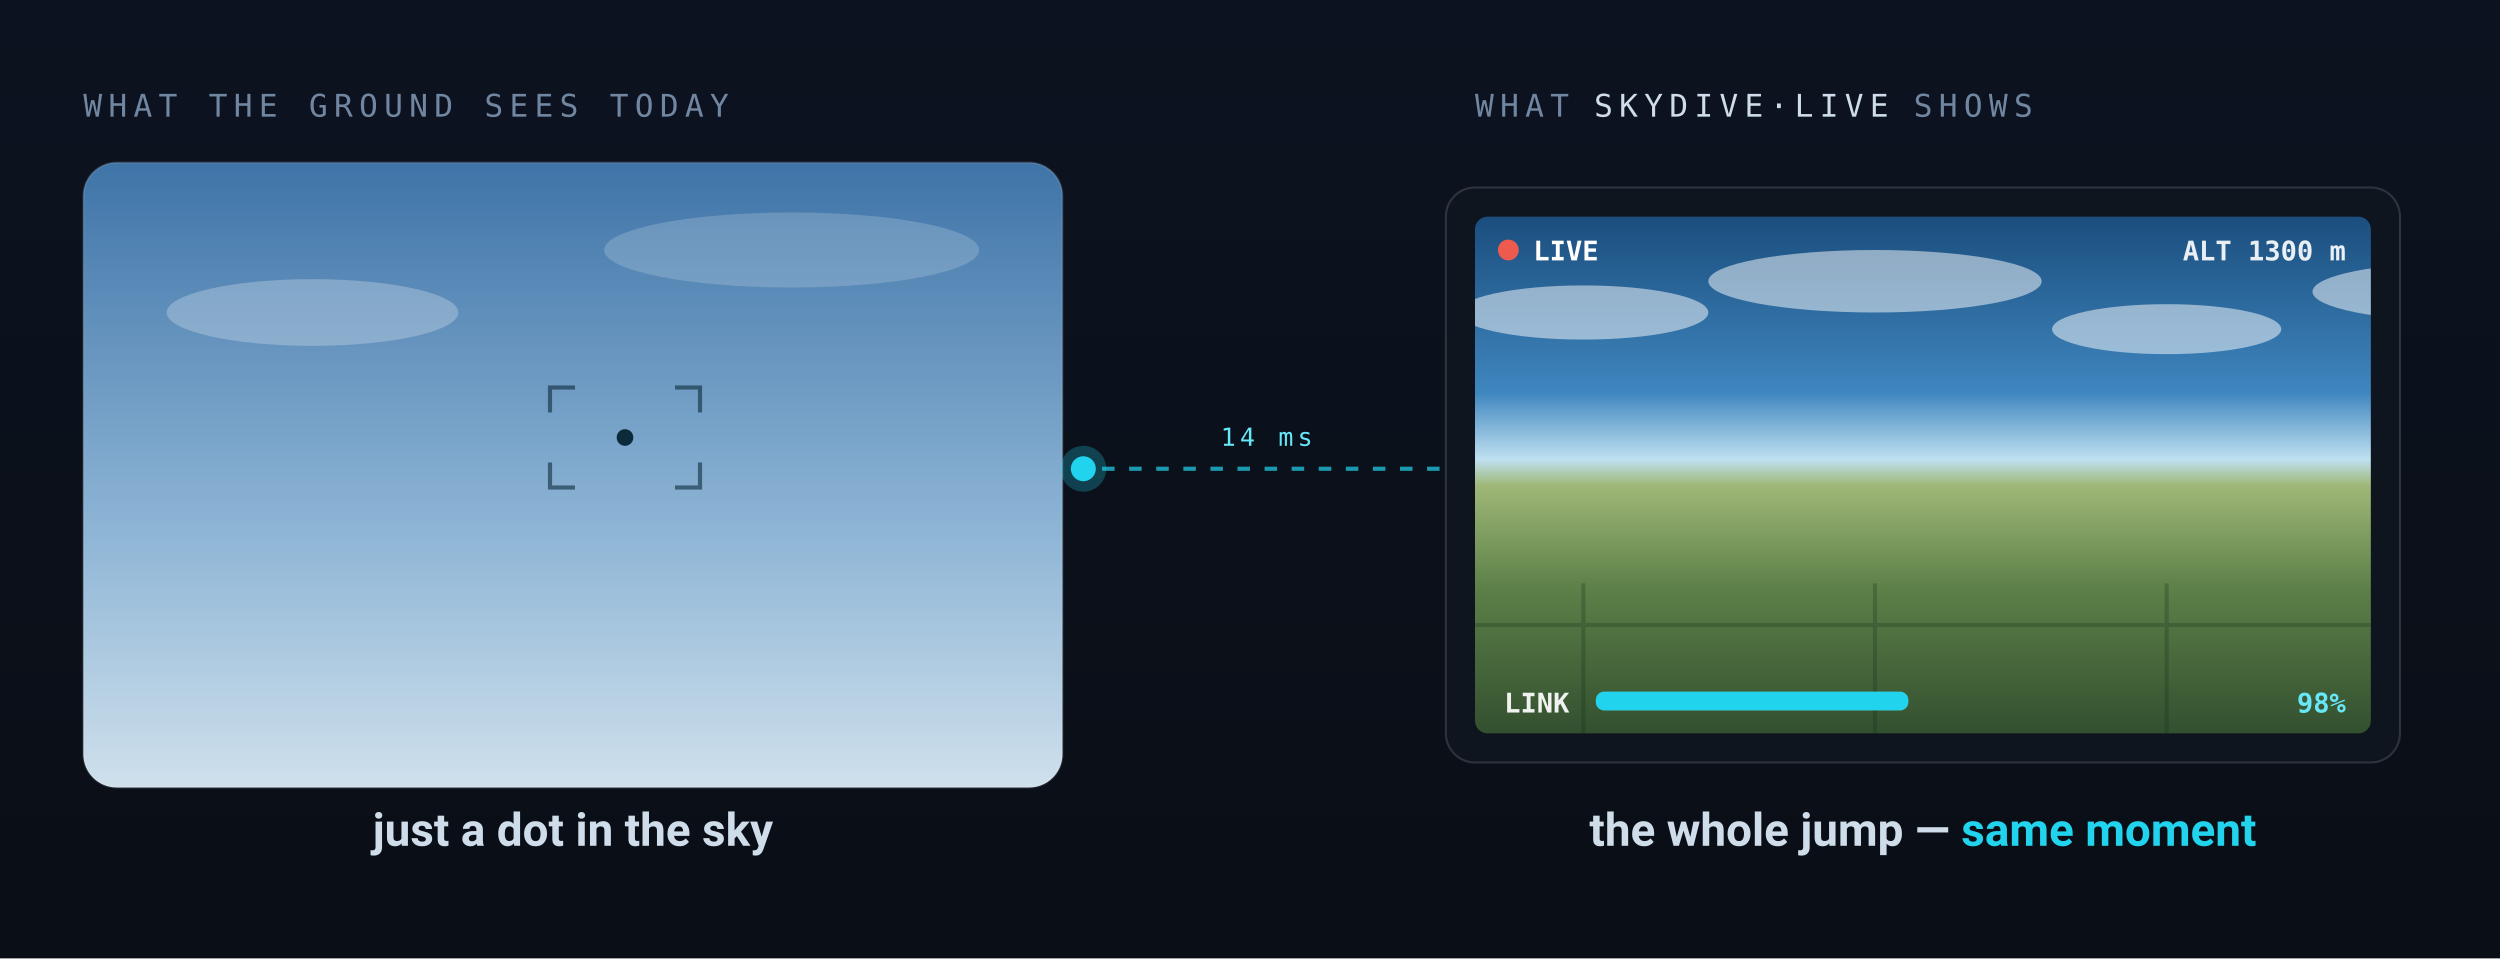
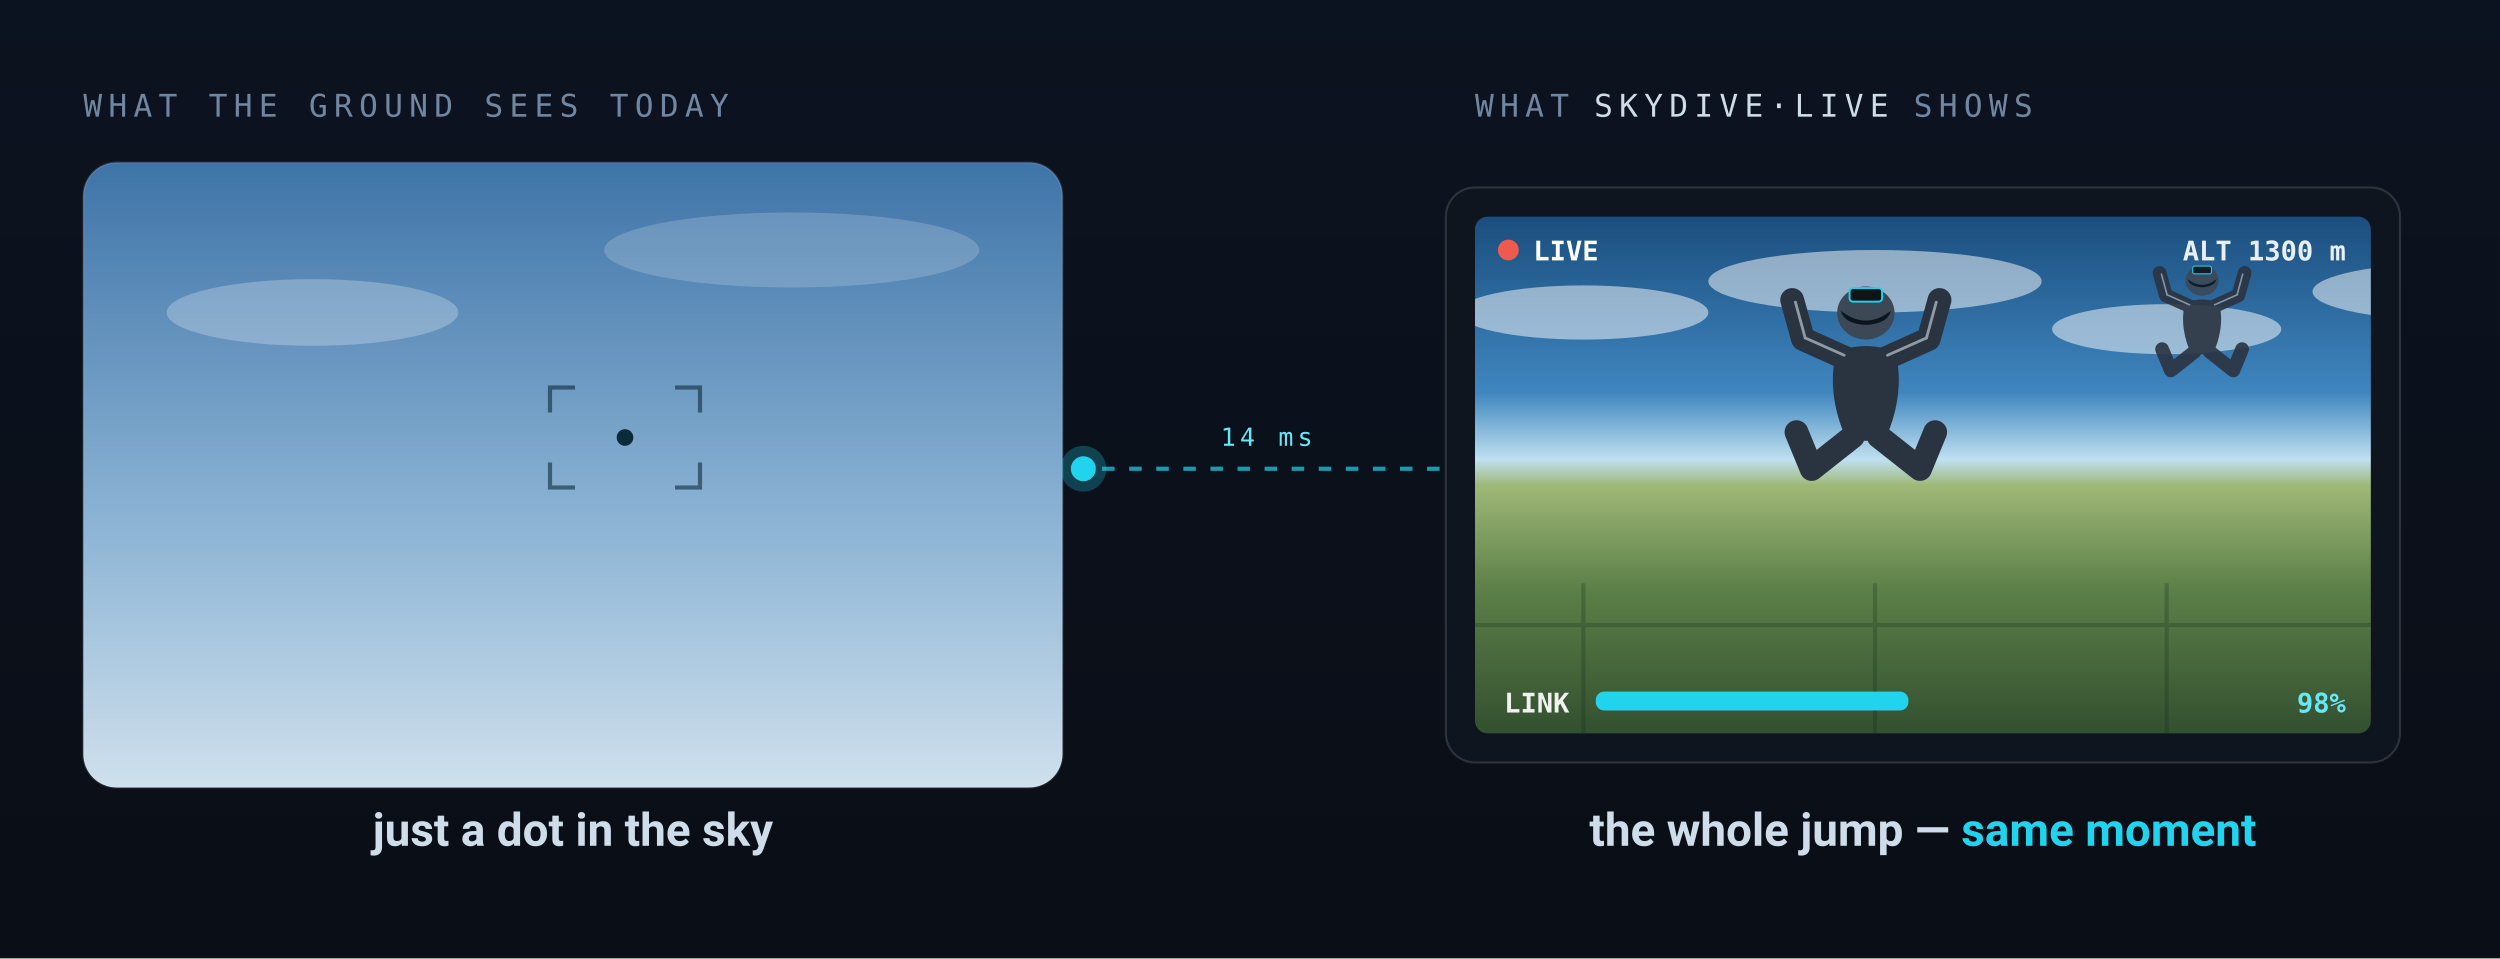
- <svg xmlns="http://www.w3.org/2000/svg" viewBox="0 0 1200 460" width="1200" height="460" role="img" aria-label="What the ground sees today: a dot in the sky. What SkyDive Live shows: the whole jump, live, the same moment.">
+ <svg xmlns="http://www.w3.org/2000/svg" viewBox="0 0 1200 460" width="1200" height="460" role="img" aria-label="What the ground sees today: a dot in the sky. What SkyDive Live shows: the freefall POV with skydivers in formation, live, the same moment.">
  <defs>
    <linearGradient id="bg" x1="0" y1="0" x2="0" y2="1">
      <stop offset="0" stop-color="#0c1320" />
      <stop offset="1" stop-color="#0a0e16" />
    </linearGradient>
    <linearGradient id="sky" x1="0" y1="0" x2="0" y2="1">
      <stop offset="0" stop-color="#3f74a8" />
      <stop offset=".6" stop-color="#8fb6d6" />
      <stop offset="1" stop-color="#cfe0ec" />
    </linearGradient>
    <linearGradient id="pov" x1="0" y1="0" x2="0" y2="1">
      <stop offset="0" stop-color="#1b4e7e" />
      <stop offset=".34" stop-color="#3f86bf" />
      <stop offset=".47" stop-color="#bfe0f0" />
      <stop offset=".52" stop-color="#9fb877" />
      <stop offset=".72" stop-color="#5c8048" />
      <stop offset="1" stop-color="#33502f" />
    </linearGradient>
    <clipPath id="leftClip">
      <rect x="40" y="78" width="470" height="300" rx="16" />
    </clipPath>
    <clipPath id="povClip">
      <rect x="708" y="104" width="430" height="248" rx="6" />
    </clipPath>
+     <g id="flyer">
+       <g fill="none" stroke="#2a3340" stroke-width="22" stroke-linecap="round" stroke-linejoin="round">
+         <path d="M112,104 L72,86 L62,50" />
+         <path d="M148,104 L188,86 L198,50" />
+         <path d="M118,176 L80,206 L66,172" />
+         <path d="M142,176 L180,206 L194,172" />
+       </g>
+       <path d="M103,98 C95,126 102,158 113,180 L147,180 C158,158 165,126 157,98 Q130,87 103,98 Z" fill="#2a3340" />
+       <ellipse cx="130" cy="62" rx="26.5" ry="24.5" fill="#3c4856" />
+       <path d="M107,60 Q130,78 153,60 Q150,72 130,73 Q110,72 107,60 Z" fill="#0c141d" />
+       <rect x="115" y="39" width="30" height="12.5" rx="3" fill="#0e1418" stroke="#22d3ee" stroke-width="1.8" />
+       <g fill="none" stroke="#dff1fb" stroke-width="2.6" stroke-linecap="round" opacity=".55">
+         <path d="M110,101 L74,85" />
+         <path d="M150,101 L186,85" />
+         <path d="M74,85 L65,52" />
+         <path d="M186,85 L195,52" />
+       </g>
+     </g>
    <style>
    .mono{font-family:ui-monospace,"SF Mono",Menlo,monospace}
    .sans{font-family:-apple-system,"Segoe UI",Roboto,sans-serif}
    @keyframes drift{0%,100%{transform:translate(0px,0px)}50%{transform:translate(16px,-12px)}}
    @keyframes hunt{0%,100%{transform:translate(-4px,4px);opacity:.45}50%{transform:translate(12px,-8px);opacity:.9}}
    @keyframes clouds{from{transform:translateX(0)}to{transform:translateX(-120px)}}
    @keyframes pkt{0%{transform:translateX(0);opacity:0}12%{opacity:1}88%{opacity:1}100%{transform:translateX(330px);opacity:0}}
    @keyframes blink{0%,55%{opacity:1}56%,100%{opacity:.15}}
    @keyframes bar{0%{width:0}60%{width:150px}100%{width:150px}}
+     @keyframes fa{0%,100%{transform:translate(0,0) rotate(0deg)}50%{transform:translate(-12px,10px) rotate(-4deg)}}
+     @keyframes fb{0%,100%{transform:translate(0,0) rotate(0deg)}50%{transform:translate(10px,8px) rotate(3deg)}}
    #dot{animation:drift 6s ease-in-out infinite}
    #retic{animation:hunt 6s ease-in-out infinite}
    #clouds{animation:clouds 7s linear infinite}
    #pkt{animation:pkt 3.2s ease-in-out infinite}
    #rec{animation:blink 1.4s steps(1) infinite}
    #linkbar{animation:bar 3.2s ease-out infinite}
+     #pdA{animation:fa 7s ease-in-out infinite}
+     #pdB{animation:fb 9s ease-in-out infinite}
  </style>
  </defs>
  <rect width="1200" height="460" fill="url(#bg)" />
  <text x="40" y="56" class="mono" font-size="15" letter-spacing="3" fill="#7186a0">WHAT THE GROUND SEES TODAY</text>
  <g clip-path="url(#leftClip)">
    <rect x="40" y="78" width="470" height="300" fill="url(#sky)" />
    <ellipse cx="150" cy="150" rx="70" ry="16" fill="#ffffff" opacity=".25" />
    <ellipse cx="380" cy="120" rx="90" ry="18" fill="#ffffff" opacity=".18" />
    <g id="dot">
      <circle cx="300" cy="210" r="4" fill="#0b2a3a" />
    </g>
    <g id="retic" fill="none" stroke="#0b2a3a" stroke-width="2" opacity=".6">
      <path d="M276 186 h-12 v12" />
      <path d="M324 186 h12 v12" />
      <path d="M276 234 h-12 v-12" />
      <path d="M324 234 h12 v-12" />
    </g>
  </g>
  <rect x="40" y="78" width="470" height="300" rx="16" fill="none" stroke="rgba(255,255,255,.12)" />
  <text x="275" y="406" text-anchor="middle" class="sans" font-size="22" font-weight="700" fill="#cfdcea">just a dot in the sky</text>
  <line x1="516" y1="225" x2="700" y2="225" stroke="#22d3ee" stroke-width="2" stroke-dasharray="6 7" opacity=".7" />
  <g id="pkt">
    <circle cx="520" cy="225" r="6" fill="#22d3ee" />
    <circle cx="520" cy="225" r="11" fill="#22d3ee" opacity=".25" />
  </g>
  <text x="608" y="214" text-anchor="middle" class="mono" font-size="12" letter-spacing="2" fill="#67e8f9">14 ms</text>
  <text x="708" y="56" class="mono" font-size="15" letter-spacing="3" fill="#7186a0">WHAT <tspan fill="#cfdcea">SKYDIVE·LIVE</tspan> SHOWS</text>
  <rect x="694" y="90" width="458" height="276" rx="14" fill="#0e151f" stroke="rgba(255,255,255,.14)" />
  <g clip-path="url(#povClip)">
    <rect x="708" y="104" width="430" height="248" fill="url(#pov)" />
    <g id="clouds" opacity=".5">
      <ellipse cx="760" cy="150" rx="60" ry="13" fill="#fff" />
      <ellipse cx="900" cy="135" rx="80" ry="15" fill="#fff" />
      <ellipse cx="1040" cy="158" rx="55" ry="12" fill="#fff" />
      <ellipse cx="1180" cy="140" rx="70" ry="14" fill="#fff" />
    </g>
+     <g id="pdB">
+       <use href="#flyer" transform="translate(1018,116) scale(0.30)" opacity=".9" />
+     </g>
+     <g id="pdA">
+       <use href="#flyer" transform="translate(828,118) scale(0.52)" />
+     </g>
    <g opacity=".25" stroke="#0c2a18" stroke-width="2">
      <line x1="708" y1="300" x2="1138" y2="300" />
      <line x1="760" y1="280" x2="760" y2="352" />
      <line x1="900" y1="280" x2="900" y2="352" />
      <line x1="1040" y1="280" x2="1040" y2="352" />
    </g>
  </g>
  <g class="mono" font-size="13" font-weight="700">
    <g id="rec">
      <circle cx="724" cy="120" r="5" fill="#ef5a4f" />
    </g>
    <text x="736" y="125" fill="#ffffff">LIVE</text>
    <text x="1126" y="125" text-anchor="end" fill="rgba(255,255,255,.9)">ALT 1300 m</text>
    <text x="722" y="342" fill="rgba(255,255,255,.92)">LINK</text>
    <rect x="766" y="332" width="150" height="9" rx="4" fill="rgba(255,255,255,.18)" />
    <rect id="linkbar" x="766" y="332" width="150" height="9" rx="4" fill="#22d3ee" />
    <text x="1126" y="342" text-anchor="end" fill="#67e8f9">98%</text>
  </g>
  <text x="923" y="406" text-anchor="middle" class="sans" font-size="22" font-weight="700" fill="#cfdcea">the whole jump — <tspan fill="#22d3ee">same moment</tspan>
  </text>
</svg>
